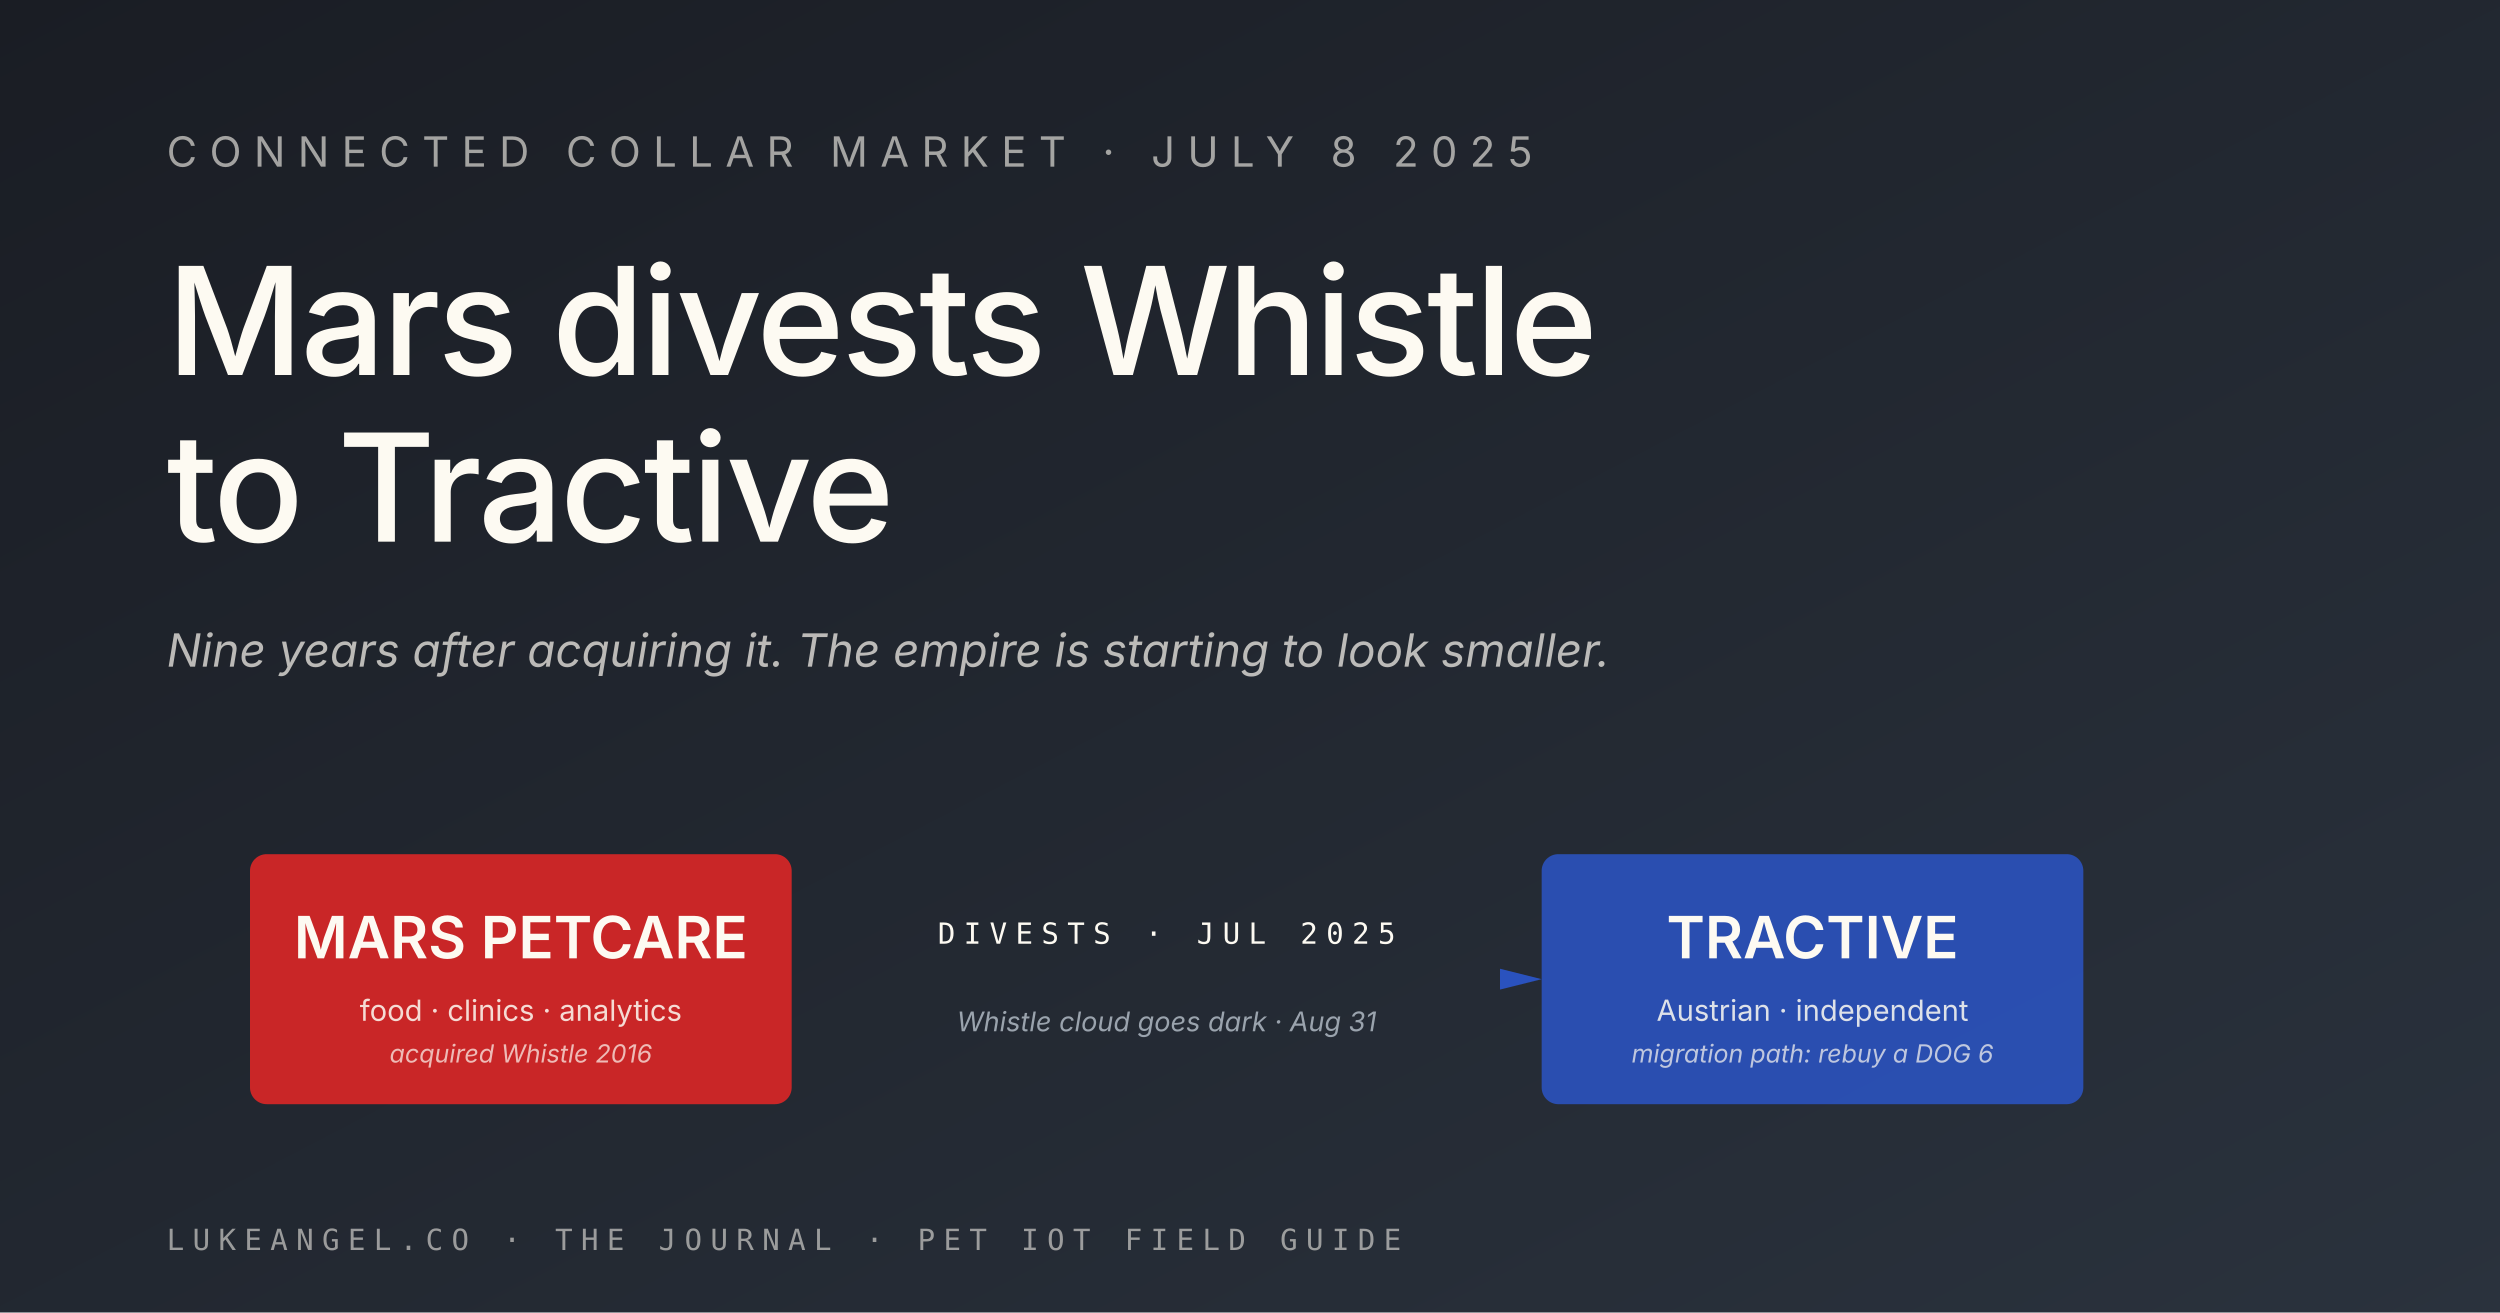
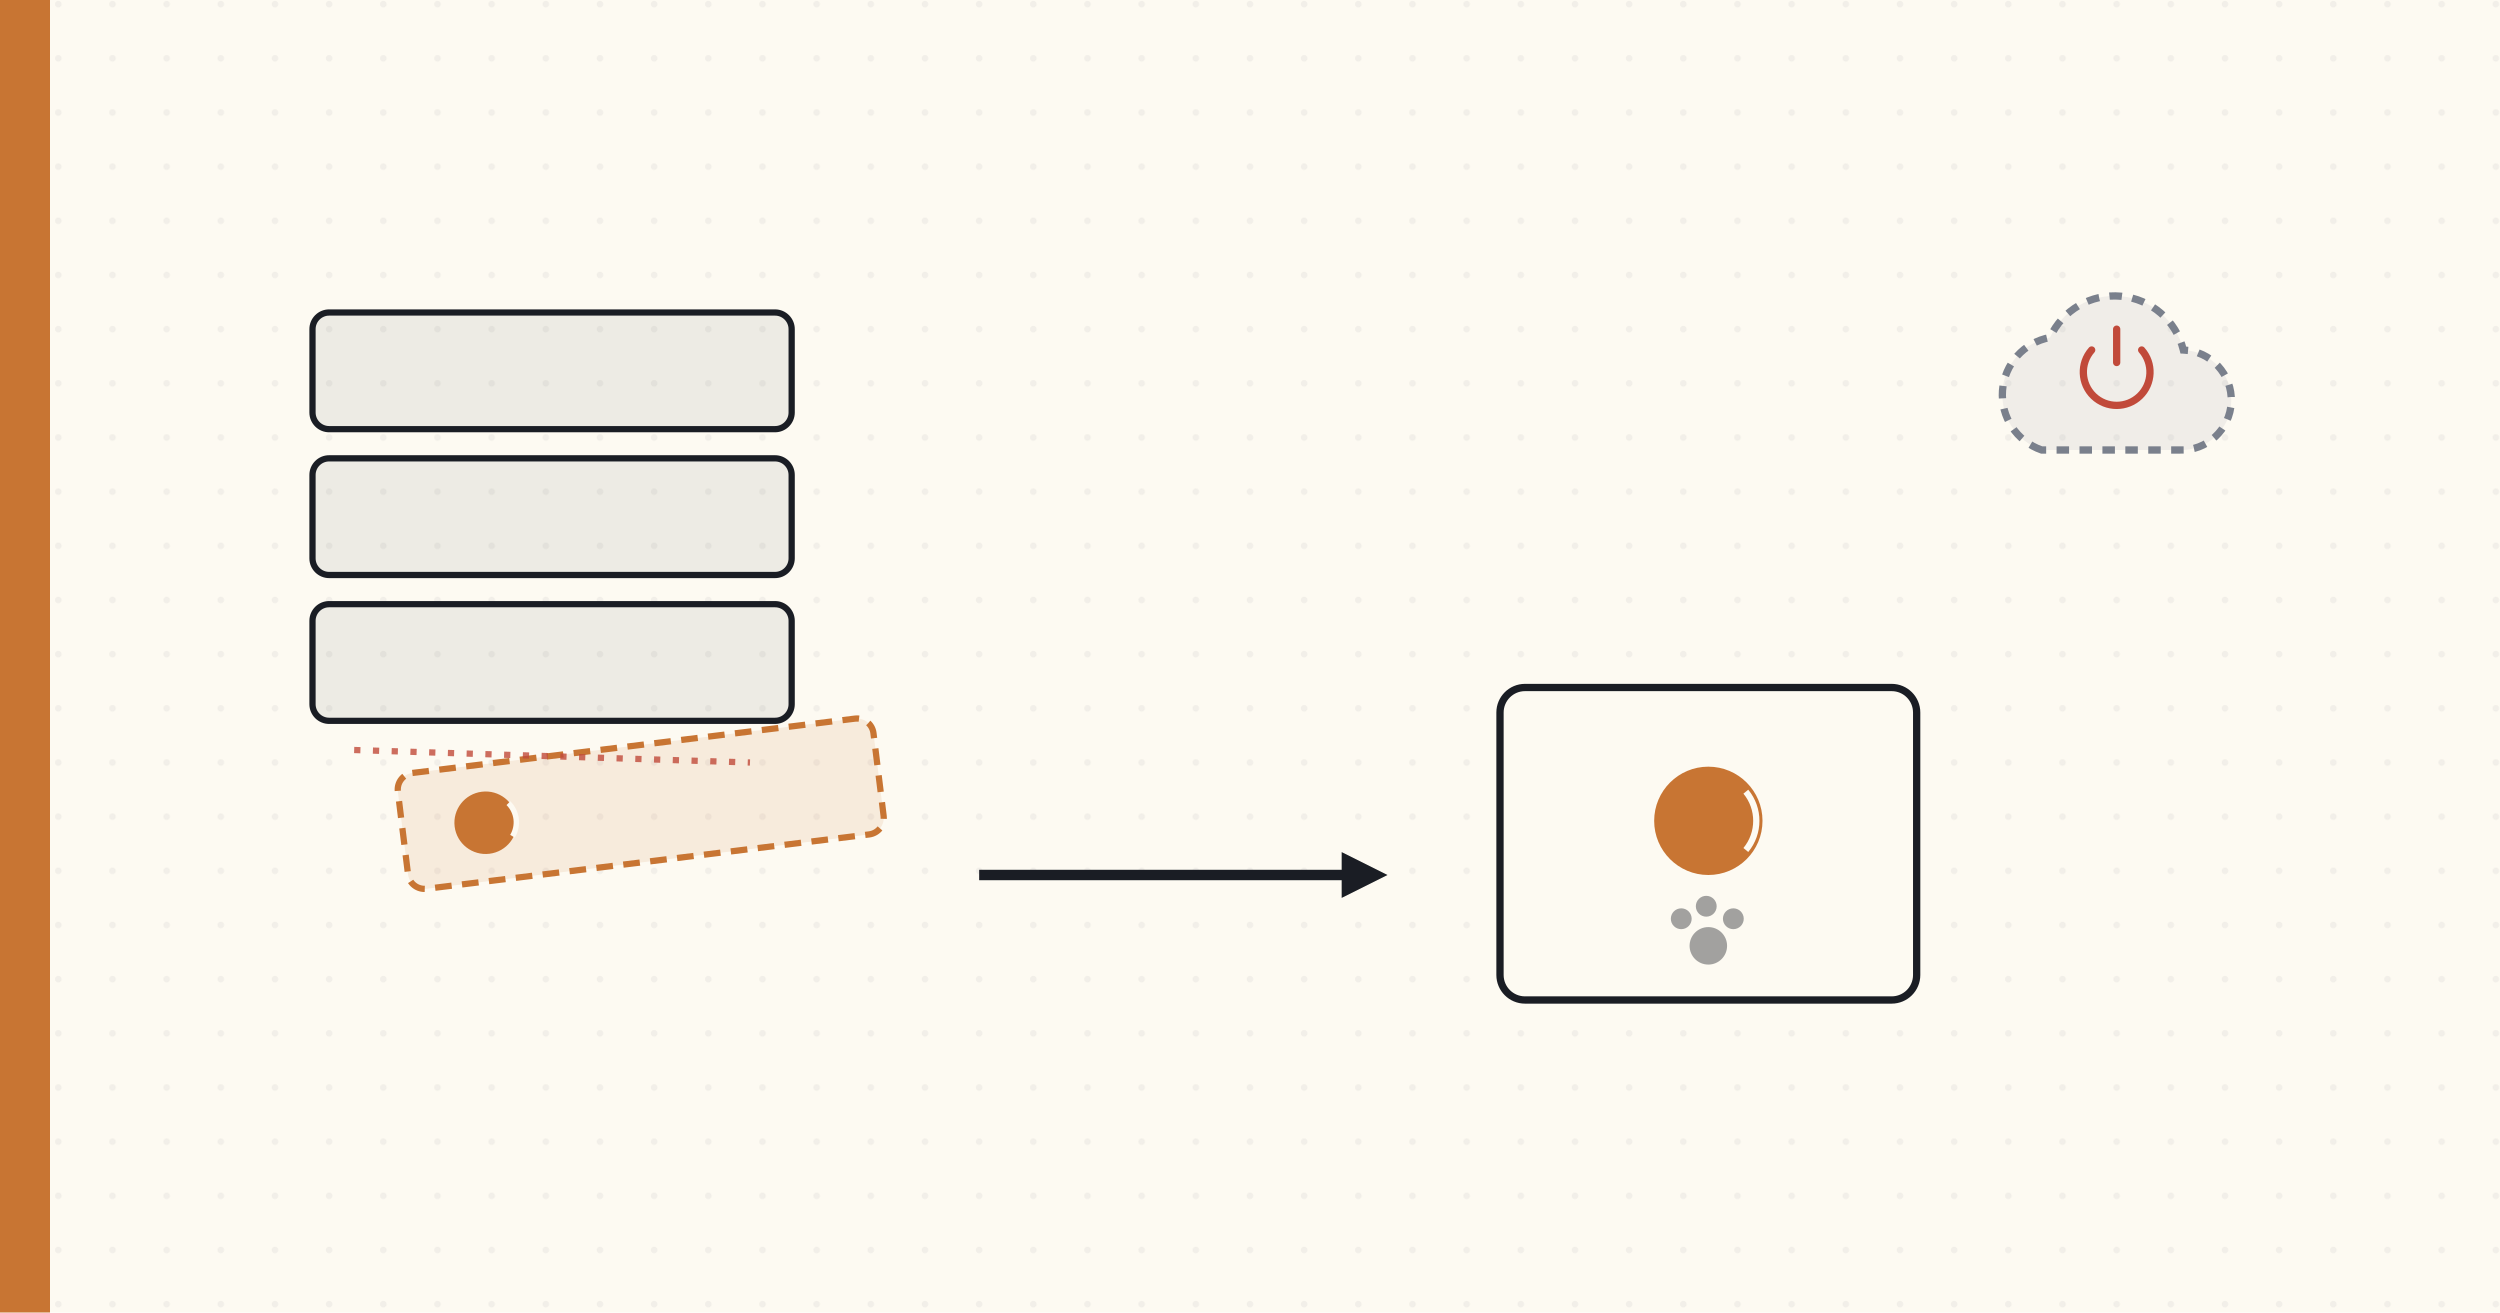
- <svg xmlns="http://www.w3.org/2000/svg" viewBox="0 0 1200 630" role="img" aria-labelledby="t d">
+ <svg xmlns="http://www.w3.org/2000/svg" viewBox="0 0 1200 630" width="1200" height="630" role="img" aria-label="A large company hands a small pet device to a smaller one">
  <defs>
-     <linearGradient id="bg" x1="0%" y1="0%" x2="100%" y2="100%">
-       <stop offset="0%" stop-color="#1a1d24" />
-       <stop offset="100%" stop-color="#2a323d" />
-     </linearGradient>
-     <linearGradient id="arrow" x1="0%" y1="0%" x2="100%" y2="0%">
-       <stop offset="0%" stop-color="#dc2626" />
-       <stop offset="100%" stop-color="#2a52be" />
-     </linearGradient>
+     <pattern id="dots" width="26" height="26" patternUnits="userSpaceOnUse">
+       <circle cx="2" cy="2" r="1.6" fill="#1a1d24" opacity="0.05" />
+     </pattern>
  </defs>
-   <rect width="1200" height="630" fill="url(#bg)" />
-   <g fill="#fdfaf2" font-family="'Inter','Helvetica Neue',Arial,sans-serif">
-     <text x="80" y="80" font-size="20" letter-spacing="6" opacity="0.6">CONNECTED COLLAR MARKET · JULY 8 2025</text>
-     <text x="80" y="180" font-size="72" font-weight="500" letter-spacing="-1.5">Mars divests Whistle</text>
-     <text x="80" y="260" font-size="72" font-weight="500" letter-spacing="-1.5">to Tractive</text>
-     <text x="80" y="320" font-size="22" font-style="italic" opacity="0.7">Nine years after acquiring it. The empire is starting to look smaller.</text>
+   <rect width="1200" height="630" fill="#fdfaf2" />
+   <rect width="1200" height="630" fill="url(#dots)" />
+   <rect x="0" y="0" width="24" height="630" fill="#c87533" />
+   <g transform="translate(150,150)">
+     <rect x="0" y="0" width="230" height="56" rx="8" fill="#1a1d24" fill-opacity="0.07" stroke="#1a1d24" stroke-width="3" />
+     <rect x="0" y="70" width="230" height="56" rx="8" fill="#1a1d24" fill-opacity="0.07" stroke="#1a1d24" stroke-width="3" />
+     <rect x="0" y="140" width="230" height="56" rx="8" fill="#1a1d24" fill-opacity="0.07" stroke="#1a1d24" stroke-width="3" />
+     <g transform="translate(40,222) rotate(-7)">
+       <rect x="0" y="0" width="230" height="56" rx="8" fill="#c87533" fill-opacity="0.12" stroke="#c87533" stroke-width="3" stroke-dasharray="8 5" />
+       <circle cx="40" cy="28" r="15" fill="#c87533" />
+       <g stroke="#fdfaf2" stroke-width="2.6" fill="none">
+         <path d="M52 20 a13 13 0 0 1 0 16" />
+       </g>
+     </g>
+     <path d="M20 210 l190 6" stroke="#c14a3a" stroke-width="3" stroke-dasharray="3 6" opacity="0.8" />
  </g>
-   <g transform="translate(120,410)">
-     <rect width="260" height="120" rx="8" fill="#dc2626" opacity="0.9" />
-     <text x="130" y="50" text-anchor="middle" fill="#fdfaf2" font-family="'Inter',Arial" font-size="28" font-weight="600">MARS PETCARE</text>
-     <text x="130" y="80" text-anchor="middle" fill="#fdfaf2" font-family="'Inter',Arial" font-size="14" opacity="0.85">food · clinics · analytics</text>
-     <text x="130" y="100" text-anchor="middle" fill="#fdfaf2" font-family="'Inter',Arial" font-size="12" opacity="0.7" font-style="italic">acquired Whistle 2016</text>
-     <g transform="translate(280,55)">
-       <line x1="0" y1="5" x2="320" y2="5" stroke="url(#arrow)" stroke-width="6" />
-       <polygon points="320,0 340,5 320,10" fill="#2a52be" />
-       <text x="160" y="-12" text-anchor="middle" fill="#fdfaf2" font-family="'JetBrains Mono',monospace" font-size="14" letter-spacing="4">DIVESTS · JUL 2025</text>
-       <text x="160" y="30" text-anchor="middle" fill="#9aa3ad" font-family="'Inter',Arial" font-size="13" font-style="italic">Whistle cloud goes dark · Aug 31</text>
+   <g transform="translate(470,400)">
+     <path d="M0 20 H190" fill="none" stroke="#1a1d24" stroke-width="5" />
+     <path d="M196 20 l-22 -11 v22 z" fill="#1a1d24" />
+   </g>
+   <g transform="translate(720,330)">
+     <rect x="0" y="0" width="200" height="150" rx="12" fill="#fdfaf2" stroke="#1a1d24" stroke-width="3.5" />
+     <circle cx="100" cy="64" r="26" fill="#c87533" />
+     <g stroke="#fdfaf2" stroke-width="3" fill="none">
+       <path d="M118 50 a22 22 0 0 1 0 28" />
+       <path d="M128 42 a34 34 0 0 1 0 44" />
    </g>
-     <rect x="620" y="0" width="260" height="120" rx="8" fill="#2a52be" opacity="0.9" />
-     <text x="750" y="50" text-anchor="middle" fill="#fdfaf2" font-family="'Inter',Arial" font-size="28" font-weight="600">TRACTIVE</text>
-     <text x="750" y="80" text-anchor="middle" fill="#fdfaf2" font-family="'Inter',Arial" font-size="14" opacity="0.85">Austrian · independent</text>
-     <text x="750" y="100" text-anchor="middle" fill="#fdfaf2" font-family="'Inter',Arial" font-size="12" opacity="0.7" font-style="italic">migration path: rebuy a DOG 6</text>
+     <g transform="translate(100,118)" fill="#1a1d24" fill-opacity="0.4">
+       <circle cx="0" cy="6" r="9" />
+       <circle cx="-13" cy="-7" r="5" />
+       <circle cx="-1" cy="-13" r="5" />
+       <circle cx="12" cy="-7" r="5" />
+     </g>
  </g>
-   <text x="80" y="600" fill="#fdfaf2" opacity="0.55" font-family="'JetBrains Mono',monospace" font-size="14" letter-spacing="4">LUKEANGEL.CO · THE JOURNAL · PET IOT FIELD GUIDE</text>
+   <g transform="translate(940,120)">
+     <path d="M40 96 a28 28 0 0 1 4 -54 a34 34 0 0 1 64 6 a24 24 0 0 1 -2 48 z" fill="#7a808c" fill-opacity="0.1" stroke="#7a808c" stroke-width="3.5" stroke-dasharray="6 5" />
+     <g transform="translate(76,52)" stroke="#c14a3a" stroke-width="3.5" fill="none" stroke-linecap="round">
+       <path d="M-12 -4 a16 16 0 1 0 24 0" />
+       <line x1="0" y1="-14" x2="0" y2="2" />
+     </g>
+   </g>
</svg>
